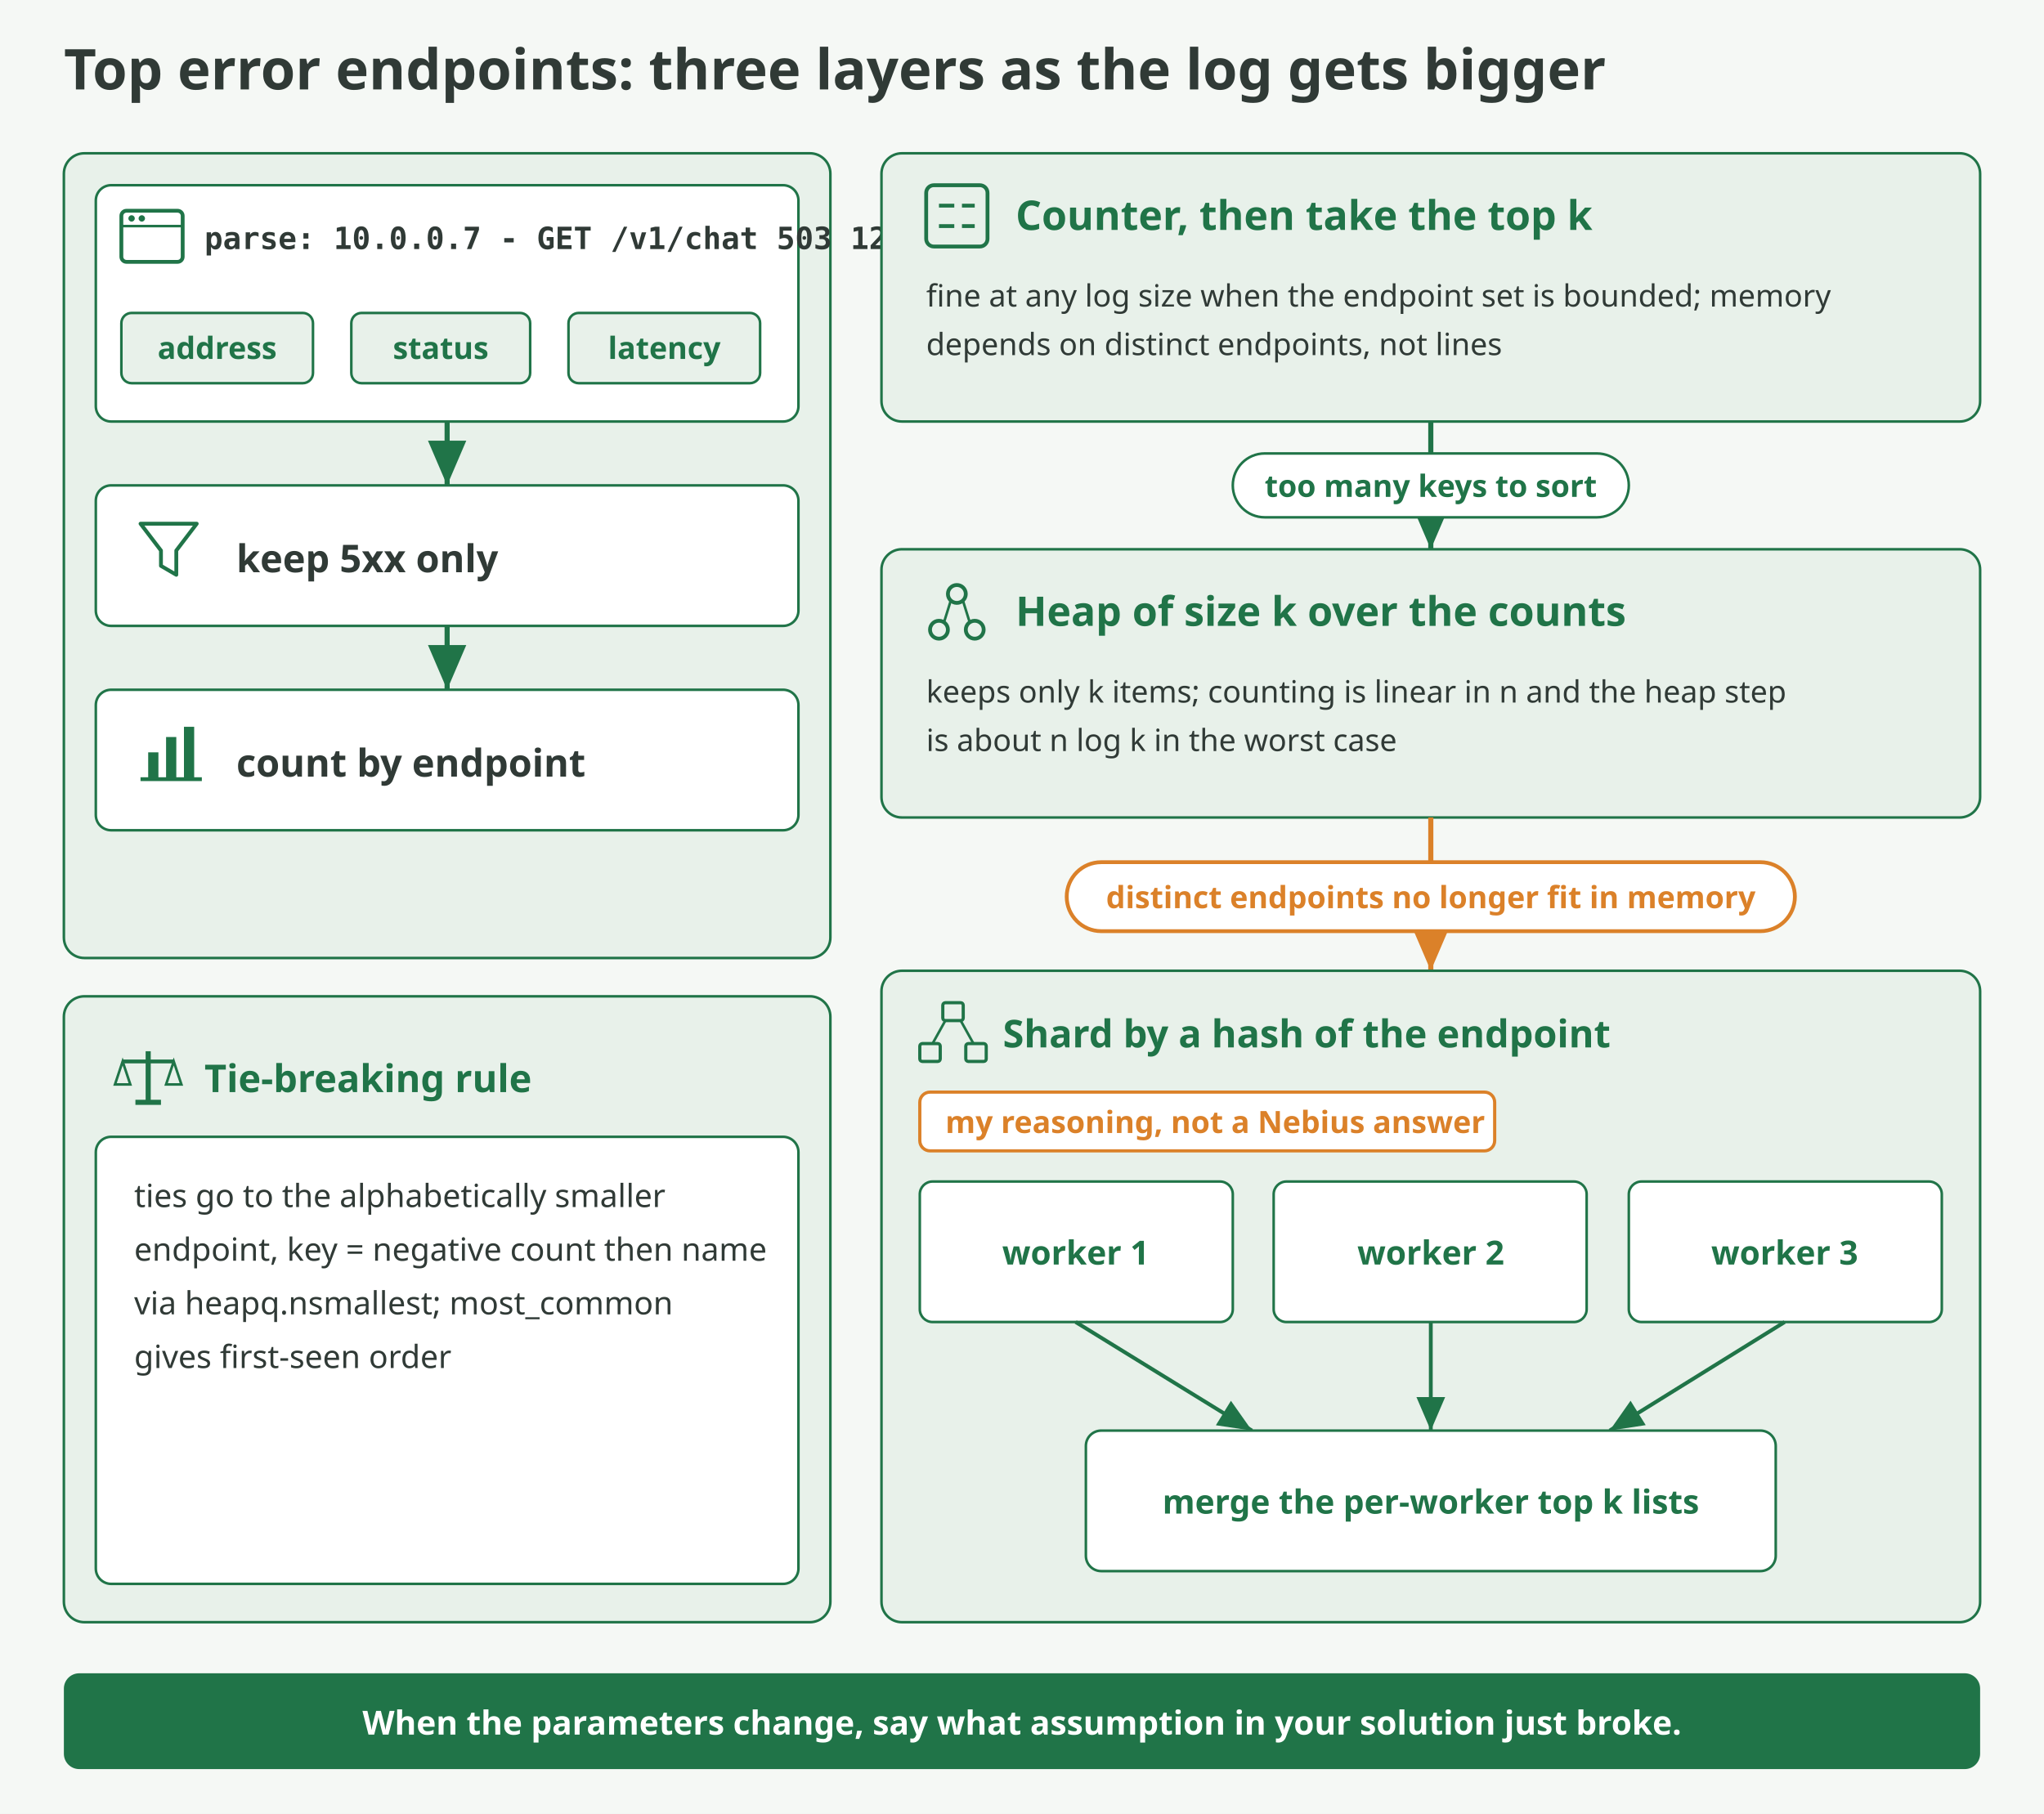
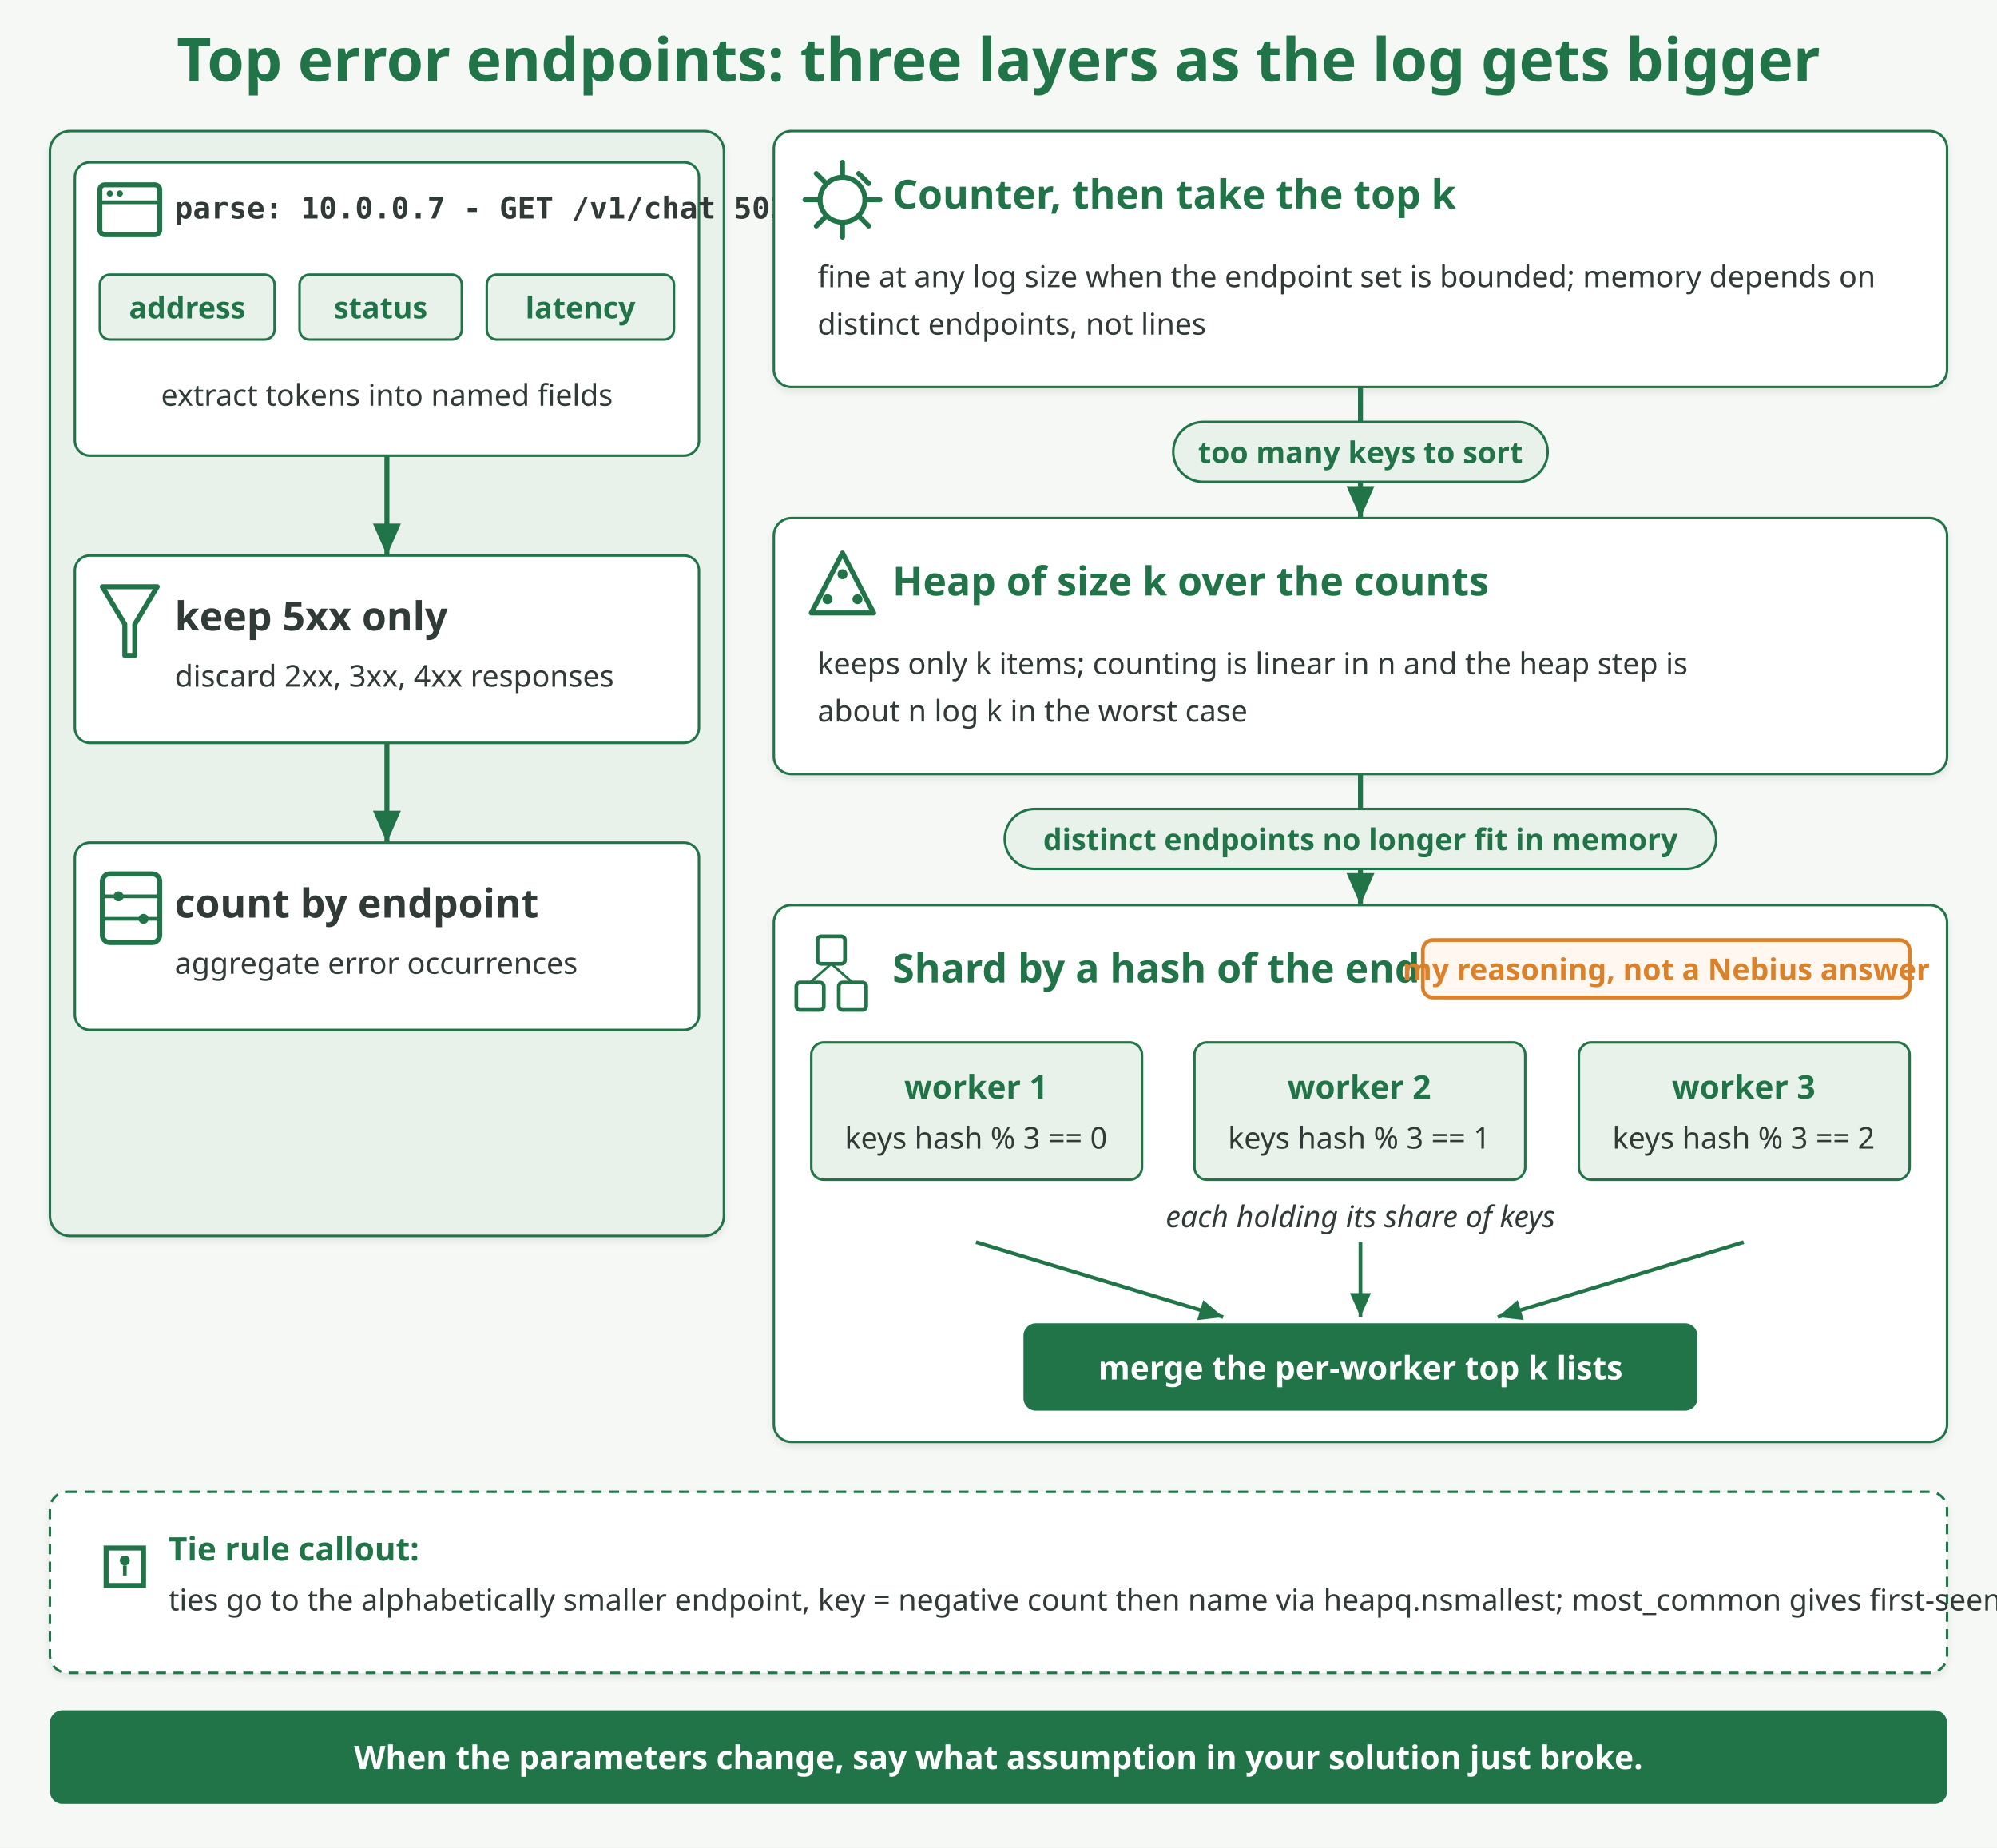
- <svg xmlns="http://www.w3.org/2000/svg" viewBox="0 0 1600 1420" width="1600" height="1420">
+ <svg xmlns="http://www.w3.org/2000/svg" viewBox="0 0 1600 1480" width="1600" height="1480">
  <defs>
-     <marker id="arrow" viewBox="0 0 16 16" refX="14" refY="8" markerWidth="10" markerHeight="10" orient="auto-start-reverse">
-       <path d="M 0 2 L 14 8 L 0 14 z" fill="#207448" />
+     <marker id="arrow" viewBox="0 0 10 10" refX="8" refY="5" markerWidth="8" markerHeight="8" orient="auto-start-reverse">
+       <path d="M 0 1.5 L 8 5 L 0 8.5 z" fill="#207448" />
    </marker>
-     <marker id="arrow-orange" viewBox="0 0 16 16" refX="14" refY="8" markerWidth="10" markerHeight="10" orient="auto-start-reverse">
-       <path d="M 0 2 L 14 8 L 0 14 z" fill="#db8129" />
-     </marker>
+     <filter id="shadow" x="-5%" y="-5%" width="110%" height="110%">
+       <feDropShadow dx="0" dy="3" stdDeviation="3" flood-opacity="0.08" />
+     </filter>
  </defs>
-   <rect x="0" y="0" width="1600" height="1420" fill="#f5f8f5" />
-   <text x="50" y="70" font-family="sans-serif" font-size="44" font-weight="bold" fill="#303a36">
-     Top error endpoints: three layers as the log gets bigger
-   </text>
-   <rect x="50" y="120" width="600" height="630" rx="16" fill="#e8f1ea" stroke="#207448" stroke-width="2" />
-   <rect x="75" y="145" width="550" height="185" rx="12" fill="#ffffff" stroke="#207448" stroke-width="2" />
-   <g transform="translate(95, 165)">
-     <rect x="0" y="0" width="48" height="40" rx="4" fill="none" stroke="#207448" stroke-width="3" />
-     <line x1="0" y1="12" x2="48" y2="12" stroke="#207448" stroke-width="2" />
-     <circle cx="8" cy="6" r="2.5" fill="#207448" />
-     <circle cx="16" cy="6" r="2.5" fill="#207448" />
+   <rect width="1600" height="1480" fill="#f5f8f5" />
+   <text x="800" y="65" font-family="system-ui, sans-serif" font-size="48px" font-weight="bold" fill="#207448" text-anchor="middle">Top error endpoints: three layers as the log gets bigger</text>
+   <rect x="40" y="105" width="540" height="885" rx="16" fill="#e8f1ea" stroke="#207448" stroke-width="2" filter="url(#shadow)" />
+   <g transform="translate(60, 130)">
+     <rect width="500" height="235" rx="12" fill="#ffffff" stroke="#207448" stroke-width="2" />
+     <rect x="20" y="18" width="48" height="40" rx="4" fill="none" stroke="#207448" stroke-width="4" />
+     <line x1="20" y1="32" x2="68" y2="32" stroke="#207448" stroke-width="3" />
+     <circle cx="28" cy="25" r="2.5" fill="#207448" />
+     <circle cx="36" cy="25" r="2.5" fill="#207448" />
+     <text x="80" y="45" font-family="ui-monospace, monospace" font-size="24px" font-weight="bold" fill="#303a36">parse: 10.0.0.7 - GET /v1/chat 503 12ms</text>
+     <rect x="20" y="90" width="140" height="52" rx="8" fill="#e8f1ea" stroke="#207448" stroke-width="2" />
+     <text x="90" y="125" font-family="system-ui, sans-serif" font-size="24px" fill="#207448" text-anchor="middle" font-weight="bold">address</text>
+     <rect x="180" y="90" width="130" height="52" rx="8" fill="#e8f1ea" stroke="#207448" stroke-width="2" />
+     <text x="245" y="125" font-family="system-ui, sans-serif" font-size="24px" fill="#207448" text-anchor="middle" font-weight="bold">status</text>
+     <rect x="330" y="90" width="150" height="52" rx="8" fill="#e8f1ea" stroke="#207448" stroke-width="2" />
+     <text x="405" y="125" font-family="system-ui, sans-serif" font-size="24px" fill="#207448" text-anchor="middle" font-weight="bold">latency</text>
+     <text x="250" y="195" font-family="system-ui, sans-serif" font-size="24px" fill="#303a36" text-anchor="middle">extract tokens into named fields</text>
  </g>
-   <text x="160" y="195" font-family="monospace" font-size="24" font-weight="bold" fill="#303a36">
-     parse: 10.0.0.7 - GET /v1/chat 503 12ms
-   </text>
-   <g transform="translate(95, 245)">
-     <rect x="0" y="0" width="150" height="55" rx="8" fill="#e8f1ea" stroke="#207448" stroke-width="2" />
-     <text x="75" y="36" font-family="sans-serif" font-size="24" font-weight="bold" fill="#207448" text-anchor="middle">address</text>
-     <rect x="180" y="0" width="140" height="55" rx="8" fill="#e8f1ea" stroke="#207448" stroke-width="2" />
-     <text x="250" y="36" font-family="sans-serif" font-size="24" font-weight="bold" fill="#207448" text-anchor="middle">status</text>
-     <rect x="350" y="0" width="150" height="55" rx="8" fill="#e8f1ea" stroke="#207448" stroke-width="2" />
-     <text x="425" y="36" font-family="sans-serif" font-size="24" font-weight="bold" fill="#207448" text-anchor="middle">latency</text>
+   <line x1="310" y1="365" x2="310" y2="445" stroke="#207448" stroke-width="4" marker-end="url(#arrow)" />
+   <g transform="translate(60, 445)">
+     <rect width="500" height="150" rx="12" fill="#ffffff" stroke="#207448" stroke-width="2" />
+     <path d="M 22 25 L 66 25 L 48 55 L 48 80 L 40 80 L 40 55 Z" fill="none" stroke="#207448" stroke-width="4" stroke-linejoin="round" />
+     <text x="80" y="60" font-family="system-ui, sans-serif" font-size="32px" font-weight="bold" fill="#303a36">keep 5xx only</text>
+     <text x="80" y="105" font-family="system-ui, sans-serif" font-size="24px" fill="#303a36">discard 2xx, 3xx, 4xx responses</text>
  </g>
-   <line x1="350" y1="330" x2="350" y2="380" stroke="#207448" stroke-width="4" marker-end="url(#arrow)" />
-   <rect x="75" y="380" width="550" height="110" rx="12" fill="#ffffff" stroke="#207448" stroke-width="2" />
-   <g transform="translate(110, 405)">
-     <polygon points="0,5 44,5 28,26 28,45 16,38 16,26" fill="none" stroke="#207448" stroke-width="3" stroke-linejoin="round" />
+   <line x1="310" y1="595" x2="310" y2="675" stroke="#207448" stroke-width="4" marker-end="url(#arrow)" />
+   <g transform="translate(60, 675)">
+     <rect width="500" height="150" rx="12" fill="#ffffff" stroke="#207448" stroke-width="2" />
+     <rect x="22" y="25" width="46" height="55" rx="6" fill="none" stroke="#207448" stroke-width="4" />
+     <line x1="22" y1="43" x2="68" y2="43" stroke="#207448" stroke-width="3" />
+     <line x1="22" y1="61" x2="68" y2="61" stroke="#207448" stroke-width="3" />
+     <circle cx="35" cy="43" r="4" fill="#207448" />
+     <circle cx="55" cy="61" r="4" fill="#207448" />
+     <text x="80" y="60" font-family="system-ui, sans-serif" font-size="32px" font-weight="bold" fill="#303a36">count by endpoint</text>
+     <text x="80" y="105" font-family="system-ui, sans-serif" font-size="24px" fill="#303a36">aggregate error occurrences</text>
  </g>
-   <text x="185" y="448" font-family="sans-serif" font-size="30" font-weight="bold" fill="#303a36">
-     keep 5xx only
-   </text>
-   <line x1="350" y1="490" x2="350" y2="540" stroke="#207448" stroke-width="4" marker-end="url(#arrow)" />
-   <rect x="75" y="540" width="550" height="110" rx="12" fill="#ffffff" stroke="#207448" stroke-width="2" />
-   <g transform="translate(110, 565)">
-     <line x1="0" y1="45" x2="48" y2="45" stroke="#207448" stroke-width="3" />
-     <rect x="6" y="24" width="8" height="21" fill="#207448" />
-     <rect x="20" y="12" width="8" height="33" fill="#207448" />
-     <rect x="34" y="4" width="8" height="41" fill="#207448" />
-   </g>
-   <text x="185" y="608" font-family="sans-serif" font-size="30" font-weight="bold" fill="#303a36">
-     count by endpoint
-   </text>
-   <rect x="50" y="780" width="600" height="490" rx="16" fill="#e8f1ea" stroke="#207448" stroke-width="2" />
-   <g transform="translate(90, 815)">
-     <line x1="26" y1="8" x2="26" y2="48" stroke="#207448" stroke-width="4" />
-     <line x1="6" y1="16" x2="46" y2="16" stroke="#207448" stroke-width="3" />
-     <polygon points="6,16 0,34 12,34" fill="none" stroke="#207448" stroke-width="2" />
-     <polygon points="46,16 40,34 52,34" fill="none" stroke="#207448" stroke-width="2" />
-     <line x1="16" y1="48" x2="36" y2="48" stroke="#207448" stroke-width="4" />
-   </g>
-   <text x="160" y="855" font-family="sans-serif" font-size="30" font-weight="bold" fill="#207448">
-     Tie-breaking rule
-   </text>
-   <rect x="75" y="890" width="550" height="350" rx="12" fill="#ffffff" stroke="#207448" stroke-width="2" />
-   <text x="105" y="945" font-family="sans-serif" font-size="25" fill="#303a36">
-     <tspan x="105" dy="0">ties go to the alphabetically smaller</tspan>
-     <tspan x="105" dy="42">endpoint, key = negative count then name</tspan>
-     <tspan x="105" dy="42">via heapq.nsmallest; most_common</tspan>
-     <tspan x="105" dy="42">gives first-seen order</tspan>
-   </text>
-   <rect x="690" y="120" width="860" height="210" rx="16" fill="#e8f1ea" stroke="#207448" stroke-width="2" />
-   <g transform="translate(725, 145)">
-     <rect x="0" y="0" width="48" height="48" rx="6" fill="none" stroke="#207448" stroke-width="3" />
-     <line x1="10" y1="16" x2="22" y2="16" stroke="#207448" stroke-width="3" />
-     <line x1="28" y1="16" x2="38" y2="16" stroke="#207448" stroke-width="3" />
-     <line x1="10" y1="32" x2="22" y2="32" stroke="#207448" stroke-width="3" />
-     <line x1="28" y1="32" x2="38" y2="32" stroke="#207448" stroke-width="3" />
-   </g>
-   <text x="795" y="180" font-family="sans-serif" font-size="32" font-weight="bold" fill="#207448">
-     Counter, then take the top k
-   </text>
-   <text x="725" y="240" font-family="sans-serif" font-size="24" fill="#303a36">
-     <tspan x="725" dy="0">fine at any log size when the endpoint set is bounded; memory</tspan>
-     <tspan x="725" dy="38">depends on distinct endpoints, not lines</tspan>
-   </text>
-   <line x1="1120" y1="330" x2="1120" y2="430" stroke="#207448" stroke-width="4" marker-end="url(#arrow)" />
-   <rect x="965" y="355" width="310" height="50" rx="25" fill="#ffffff" stroke="#207448" stroke-width="2" />
-   <text x="1120" y="389" font-family="sans-serif" font-size="24" font-weight="bold" fill="#207448" text-anchor="middle">
-     too many keys to sort
-   </text>
-   <rect x="690" y="430" width="860" height="210" rx="16" fill="#e8f1ea" stroke="#207448" stroke-width="2" />
-   <g transform="translate(725, 455)">
-     <circle cx="24" cy="10" r="7" fill="none" stroke="#207448" stroke-width="3" />
-     <circle cx="10" cy="38" r="7" fill="none" stroke="#207448" stroke-width="3" />
-     <circle cx="38" cy="38" r="7" fill="none" stroke="#207448" stroke-width="3" />
-     <line x1="19" y1="16" x2="14" y2="32" stroke="#207448" stroke-width="2" />
-     <line x1="29" y1="16" x2="34" y2="32" stroke="#207448" stroke-width="2" />
-   </g>
-   <text x="795" y="490" font-family="sans-serif" font-size="32" font-weight="bold" fill="#207448">
-     Heap of size k over the counts
-   </text>
-   <text x="725" y="550" font-family="sans-serif" font-size="24" fill="#303a36">
-     <tspan x="725" dy="0">keeps only k items; counting is linear in n and the heap step</tspan>
-     <tspan x="725" dy="38">is about n log k in the worst case</tspan>
-   </text>
-   <line x1="1120" y1="640" x2="1120" y2="760" stroke="#db8129" stroke-width="4" marker-end="url(#arrow-orange)" />
-   <rect x="835" y="675" width="570" height="54" rx="27" fill="#ffffff" stroke="#db8129" stroke-width="3" />
-   <text x="1120" y="711" font-family="sans-serif" font-size="24" font-weight="bold" fill="#db8129" text-anchor="middle">
-     distinct endpoints no longer fit in memory
-   </text>
-   <rect x="690" y="760" width="860" height="510" rx="16" fill="#e8f1ea" stroke="#207448" stroke-width="2" />
-   <g transform="translate(720, 785)">
-     <rect x="18" y="0" width="16" height="14" rx="2" fill="none" stroke="#207448" stroke-width="2.5" />
-     <rect x="0" y="32" width="16" height="14" rx="2" fill="none" stroke="#207448" stroke-width="2.5" />
-     <rect x="36" y="32" width="16" height="14" rx="2" fill="none" stroke="#207448" stroke-width="2.5" />
-     <line x1="20" y1="14" x2="10" y2="32" stroke="#207448" stroke-width="2" />
-     <line x1="32" y1="14" x2="42" y2="32" stroke="#207448" stroke-width="2" />
-   </g>
-   <text x="785" y="820" font-family="sans-serif" font-size="30" font-weight="bold" fill="#207448">
-     Shard by a hash of the endpoint
-   </text>
-   <rect x="720" y="855" width="450" height="46" rx="8" fill="#ffffff" stroke="#db8129" stroke-width="2.5" />
-   <text x="740" y="887" font-family="sans-serif" font-size="24" font-weight="bold" fill="#db8129">
-     my reasoning, not a Nebius answer
-   </text>
-   <g transform="translate(720, 925)">
-     <rect x="0" y="0" width="245" height="110" rx="10" fill="#ffffff" stroke="#207448" stroke-width="2" />
-     <text x="122" y="65" font-family="sans-serif" font-size="26" font-weight="bold" fill="#207448" text-anchor="middle">
-       worker 1
-     </text>
-     <rect x="277" y="0" width="245" height="110" rx="10" fill="#ffffff" stroke="#207448" stroke-width="2" />
-     <text x="400" y="65" font-family="sans-serif" font-size="26" font-weight="bold" fill="#207448" text-anchor="middle">
-       worker 2
-     </text>
-     <rect x="555" y="0" width="245" height="110" rx="10" fill="#ffffff" stroke="#207448" stroke-width="2" />
-     <text x="677" y="65" font-family="sans-serif" font-size="26" font-weight="bold" fill="#207448" text-anchor="middle">
-       worker 3
+   <g transform="translate(620, 105)">
+     <rect width="940" height="205" rx="14" fill="#ffffff" stroke="#207448" stroke-width="2" filter="url(#shadow)" />
+     <circle cx="55" cy="55" r="18" fill="none" stroke="#207448" stroke-width="4" />
+     <path d="M 55 25 L 55 37 M 55 73 L 55 85 M 25 55 L 37 55 M 73 55 L 85 55 M 34 34 L 42 42 M 68 68 L 76 76 M 34 76 L 42 68 M 68 34 L 76 42" stroke="#207448" stroke-width="4" stroke-linecap="round" />
+     <text x="95" y="62" font-family="system-ui, sans-serif" font-size="32px" font-weight="bold" fill="#207448">Counter, then take the top k</text>
+     <text x="35" y="125" font-family="system-ui, sans-serif" font-size="24px" fill="#303a36">
+       <tspan x="35" dy="0">fine at any log size when the endpoint set is bounded; memory depends on</tspan>
+       <tspan x="35" dy="38">distinct endpoints, not lines</tspan>
    </text>
  </g>
-   <line x1="842" y1="1035" x2="980" y2="1120" stroke="#207448" stroke-width="3" marker-end="url(#arrow)" />
-   <line x1="1120" y1="1035" x2="1120" y2="1120" stroke="#207448" stroke-width="3" marker-end="url(#arrow)" />
-   <line x1="1397" y1="1035" x2="1260" y2="1120" stroke="#207448" stroke-width="3" marker-end="url(#arrow)" />
-   <rect x="850" y="1120" width="540" height="110" rx="12" fill="#ffffff" stroke="#207448" stroke-width="2" />
-   <text x="1120" y="1185" font-family="sans-serif" font-size="26" font-weight="bold" fill="#207448" text-anchor="middle">
-     merge the per-worker top k lists
-   </text>
-   <rect x="50" y="1310" width="1500" height="75" rx="12" fill="#207448" />
-   <text x="800" y="1358" font-family="sans-serif" font-size="26" font-weight="bold" fill="#ffffff" text-anchor="middle">
-     When the parameters change, say what assumption in your solution just broke.
-   </text>
+   <line x1="1090" y1="310" x2="1090" y2="415" stroke="#207448" stroke-width="4" marker-end="url(#arrow)" />
+   <rect x="940" y="338" width="300" height="48" rx="24" fill="#e8f1ea" stroke="#207448" stroke-width="2" />
+   <text x="1090" y="371" font-family="system-ui, sans-serif" font-size="24px" font-weight="bold" fill="#207448" text-anchor="middle">too many keys to sort</text>
+   <g transform="translate(620, 415)">
+     <rect width="940" height="205" rx="14" fill="#ffffff" stroke="#207448" stroke-width="2" filter="url(#shadow)" />
+     <polygon points="55,28 30,76 80,76" fill="none" stroke="#207448" stroke-width="4" stroke-linejoin="round" />
+     <circle cx="55" cy="45" r="4" fill="#207448" />
+     <circle cx="43" cy="65" r="4" fill="#207448" />
+     <circle cx="67" cy="65" r="4" fill="#207448" />
+     <text x="95" y="62" font-family="system-ui, sans-serif" font-size="32px" font-weight="bold" fill="#207448">Heap of size k over the counts</text>
+     <text x="35" y="125" font-family="system-ui, sans-serif" font-size="24px" fill="#303a36">
+       <tspan x="35" dy="0">keeps only k items; counting is linear in n and the heap step is</tspan>
+       <tspan x="35" dy="38">about n log k in the worst case</tspan>
+     </text>
+   </g>
+   <line x1="1090" y1="620" x2="1090" y2="725" stroke="#207448" stroke-width="4" marker-end="url(#arrow)" />
+   <rect x="805" y="648" width="570" height="48" rx="24" fill="#e8f1ea" stroke="#207448" stroke-width="2" />
+   <text x="1090" y="681" font-family="system-ui, sans-serif" font-size="24px" font-weight="bold" fill="#207448" text-anchor="middle">distinct endpoints no longer fit in memory</text>
+   <g transform="translate(620, 725)">
+     <rect width="940" height="430" rx="14" fill="#ffffff" stroke="#207448" stroke-width="2" filter="url(#shadow)" />
+     <rect x="35" y="25" width="22" height="22" rx="3" fill="none" stroke="#207448" stroke-width="3" />
+     <rect x="18" y="62" width="22" height="22" rx="3" fill="none" stroke="#207448" stroke-width="3" />
+     <rect x="52" y="62" width="22" height="22" rx="3" fill="none" stroke="#207448" stroke-width="3" />
+     <line x1="46" y1="47" x2="29" y2="62" stroke="#207448" stroke-width="2" />
+     <line x1="46" y1="47" x2="63" y2="62" stroke="#207448" stroke-width="2" />
+     <text x="95" y="62" font-family="system-ui, sans-serif" font-size="32px" font-weight="bold" fill="#207448">Shard by a hash of the endpoint</text>
+     <rect x="520" y="28" width="390" height="46" rx="8" fill="#fff7f0" stroke="#db8129" stroke-width="3" />
+     <text x="715" y="60" font-family="system-ui, sans-serif" font-size="24px" font-weight="bold" fill="#db8129" text-anchor="middle">my reasoning, not a Nebius answer</text>
+     <g transform="translate(30, 110)">
+       <rect width="265" height="110" rx="10" fill="#e8f1ea" stroke="#207448" stroke-width="2" />
+       <text x="132" y="45" font-family="system-ui, sans-serif" font-size="26px" font-weight="bold" fill="#207448" text-anchor="middle">worker 1</text>
+       <text x="132" y="85" font-family="system-ui, sans-serif" font-size="24px" fill="#303a36" text-anchor="middle">keys hash % 3 == 0</text>
+     </g>
+     <g transform="translate(337, 110)">
+       <rect width="265" height="110" rx="10" fill="#e8f1ea" stroke="#207448" stroke-width="2" />
+       <text x="132" y="45" font-family="system-ui, sans-serif" font-size="26px" font-weight="bold" fill="#207448" text-anchor="middle">worker 2</text>
+       <text x="132" y="85" font-family="system-ui, sans-serif" font-size="24px" fill="#303a36" text-anchor="middle">keys hash % 3 == 1</text>
+     </g>
+     <g transform="translate(645, 110)">
+       <rect width="265" height="110" rx="10" fill="#e8f1ea" stroke="#207448" stroke-width="2" />
+       <text x="132" y="45" font-family="system-ui, sans-serif" font-size="26px" font-weight="bold" fill="#207448" text-anchor="middle">worker 3</text>
+       <text x="132" y="85" font-family="system-ui, sans-serif" font-size="24px" fill="#303a36" text-anchor="middle">keys hash % 3 == 2</text>
+     </g>
+     <text x="470" y="258" font-family="system-ui, sans-serif" font-size="24px" font-style="italic" fill="#303a36" text-anchor="middle">each holding its share of keys</text>
+     <line x1="162" y1="270" x2="360" y2="330" stroke="#207448" stroke-width="3" marker-end="url(#arrow)" />
+     <line x1="470" y1="270" x2="470" y2="330" stroke="#207448" stroke-width="3" marker-end="url(#arrow)" />
+     <line x1="777" y1="270" x2="580" y2="330" stroke="#207448" stroke-width="3" marker-end="url(#arrow)" />
+     <g transform="translate(200, 335)">
+       <rect width="540" height="70" rx="10" fill="#207448" />
+       <text x="270" y="45" font-family="system-ui, sans-serif" font-size="26px" font-weight="bold" fill="#ffffff" text-anchor="middle">merge the per-worker top k lists</text>
+     </g>
+   </g>
+   <g transform="translate(40, 1195)">
+     <rect width="1520" height="145" rx="14" fill="#ffffff" stroke="#207448" stroke-width="2" stroke-dasharray="8 6" filter="url(#shadow)" />
+     <path d="M 45 45 L 75 45 L 75 75 L 45 75 Z" fill="none" stroke="#207448" stroke-width="4" />
+     <circle cx="60" cy="55" r="4" fill="#207448" />
+     <line x1="60" y1="59" x2="60" y2="67" stroke="#207448" stroke-width="3" />
+     <text x="95" y="55" font-family="system-ui, sans-serif" font-size="26px" font-weight="bold" fill="#207448">Tie rule callout:</text>
+     <text x="95" y="95" font-family="system-ui, sans-serif" font-size="24px" fill="#303a36">
+       <tspan x="95" dy="0">ties go to the alphabetically smaller endpoint, key = negative count then name via heapq.nsmallest; most_common gives first-seen order</tspan>
+     </text>
+   </g>
+   <g transform="translate(40, 1370)">
+     <rect width="1520" height="75" rx="10" fill="#207448" />
+     <text x="760" y="47" font-family="system-ui, sans-serif" font-size="26px" font-weight="bold" fill="#ffffff" text-anchor="middle">When the parameters change, say what assumption in your solution just broke.</text>
+   </g>
</svg>
